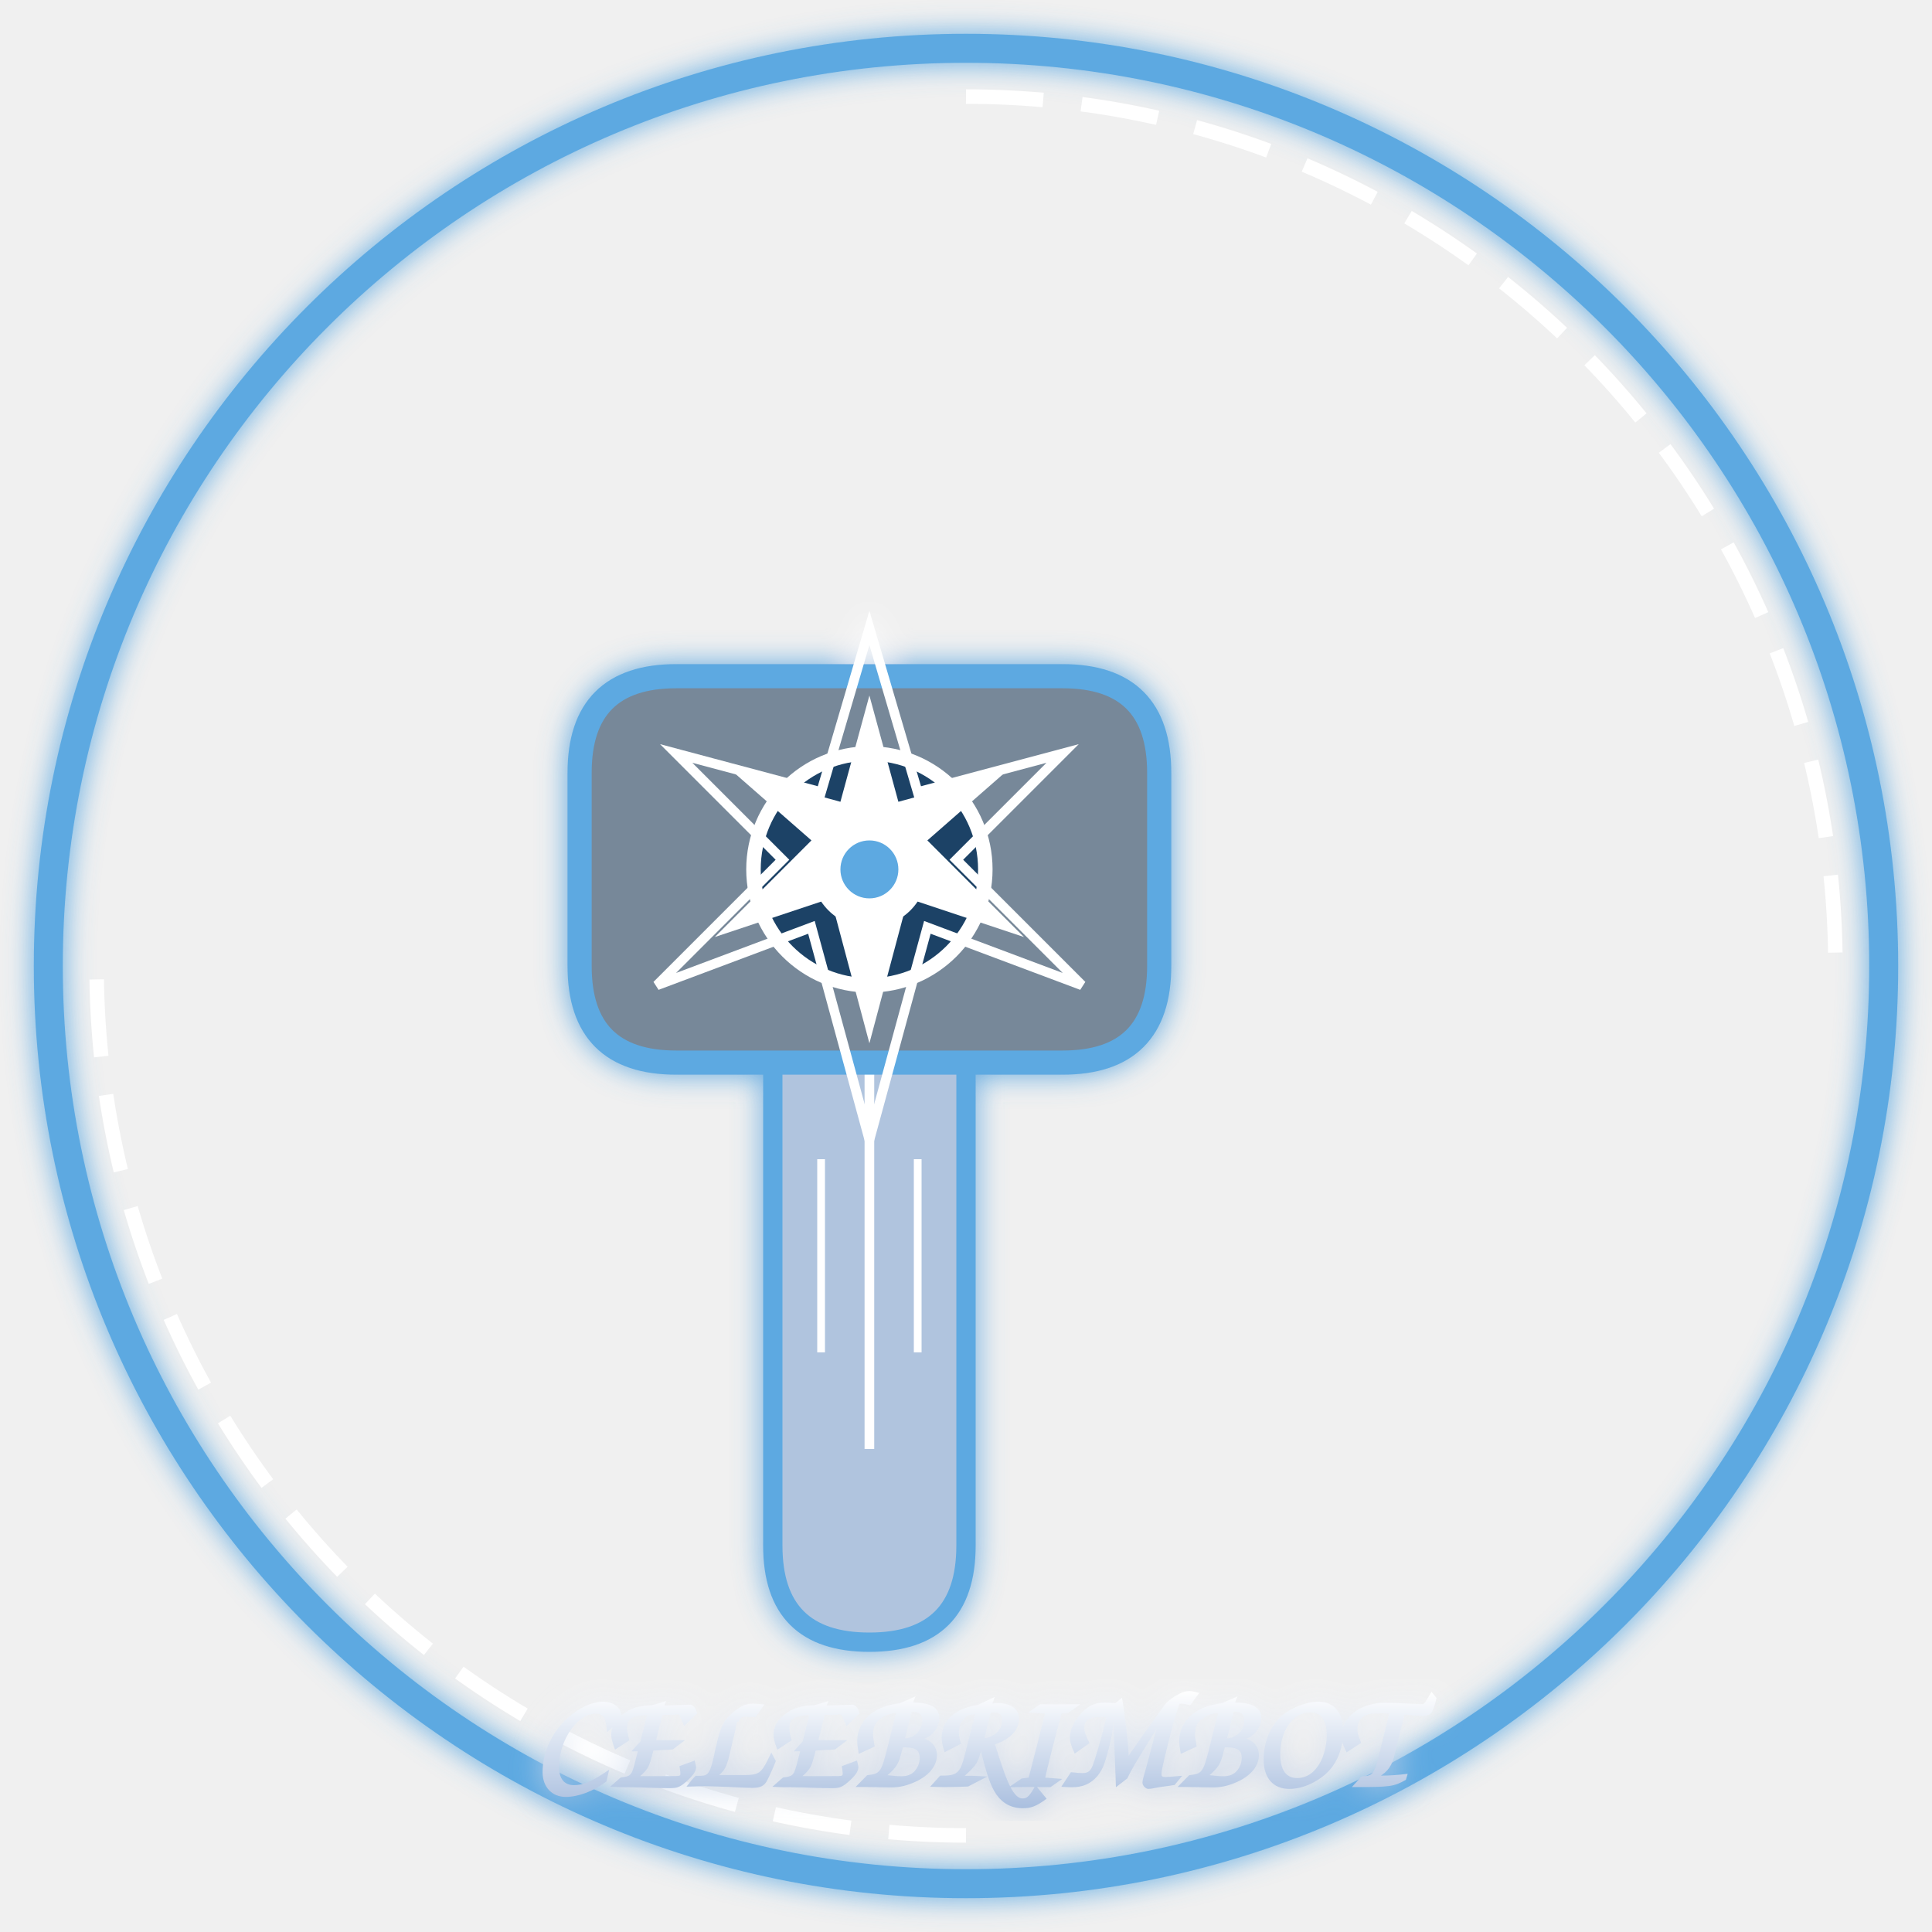
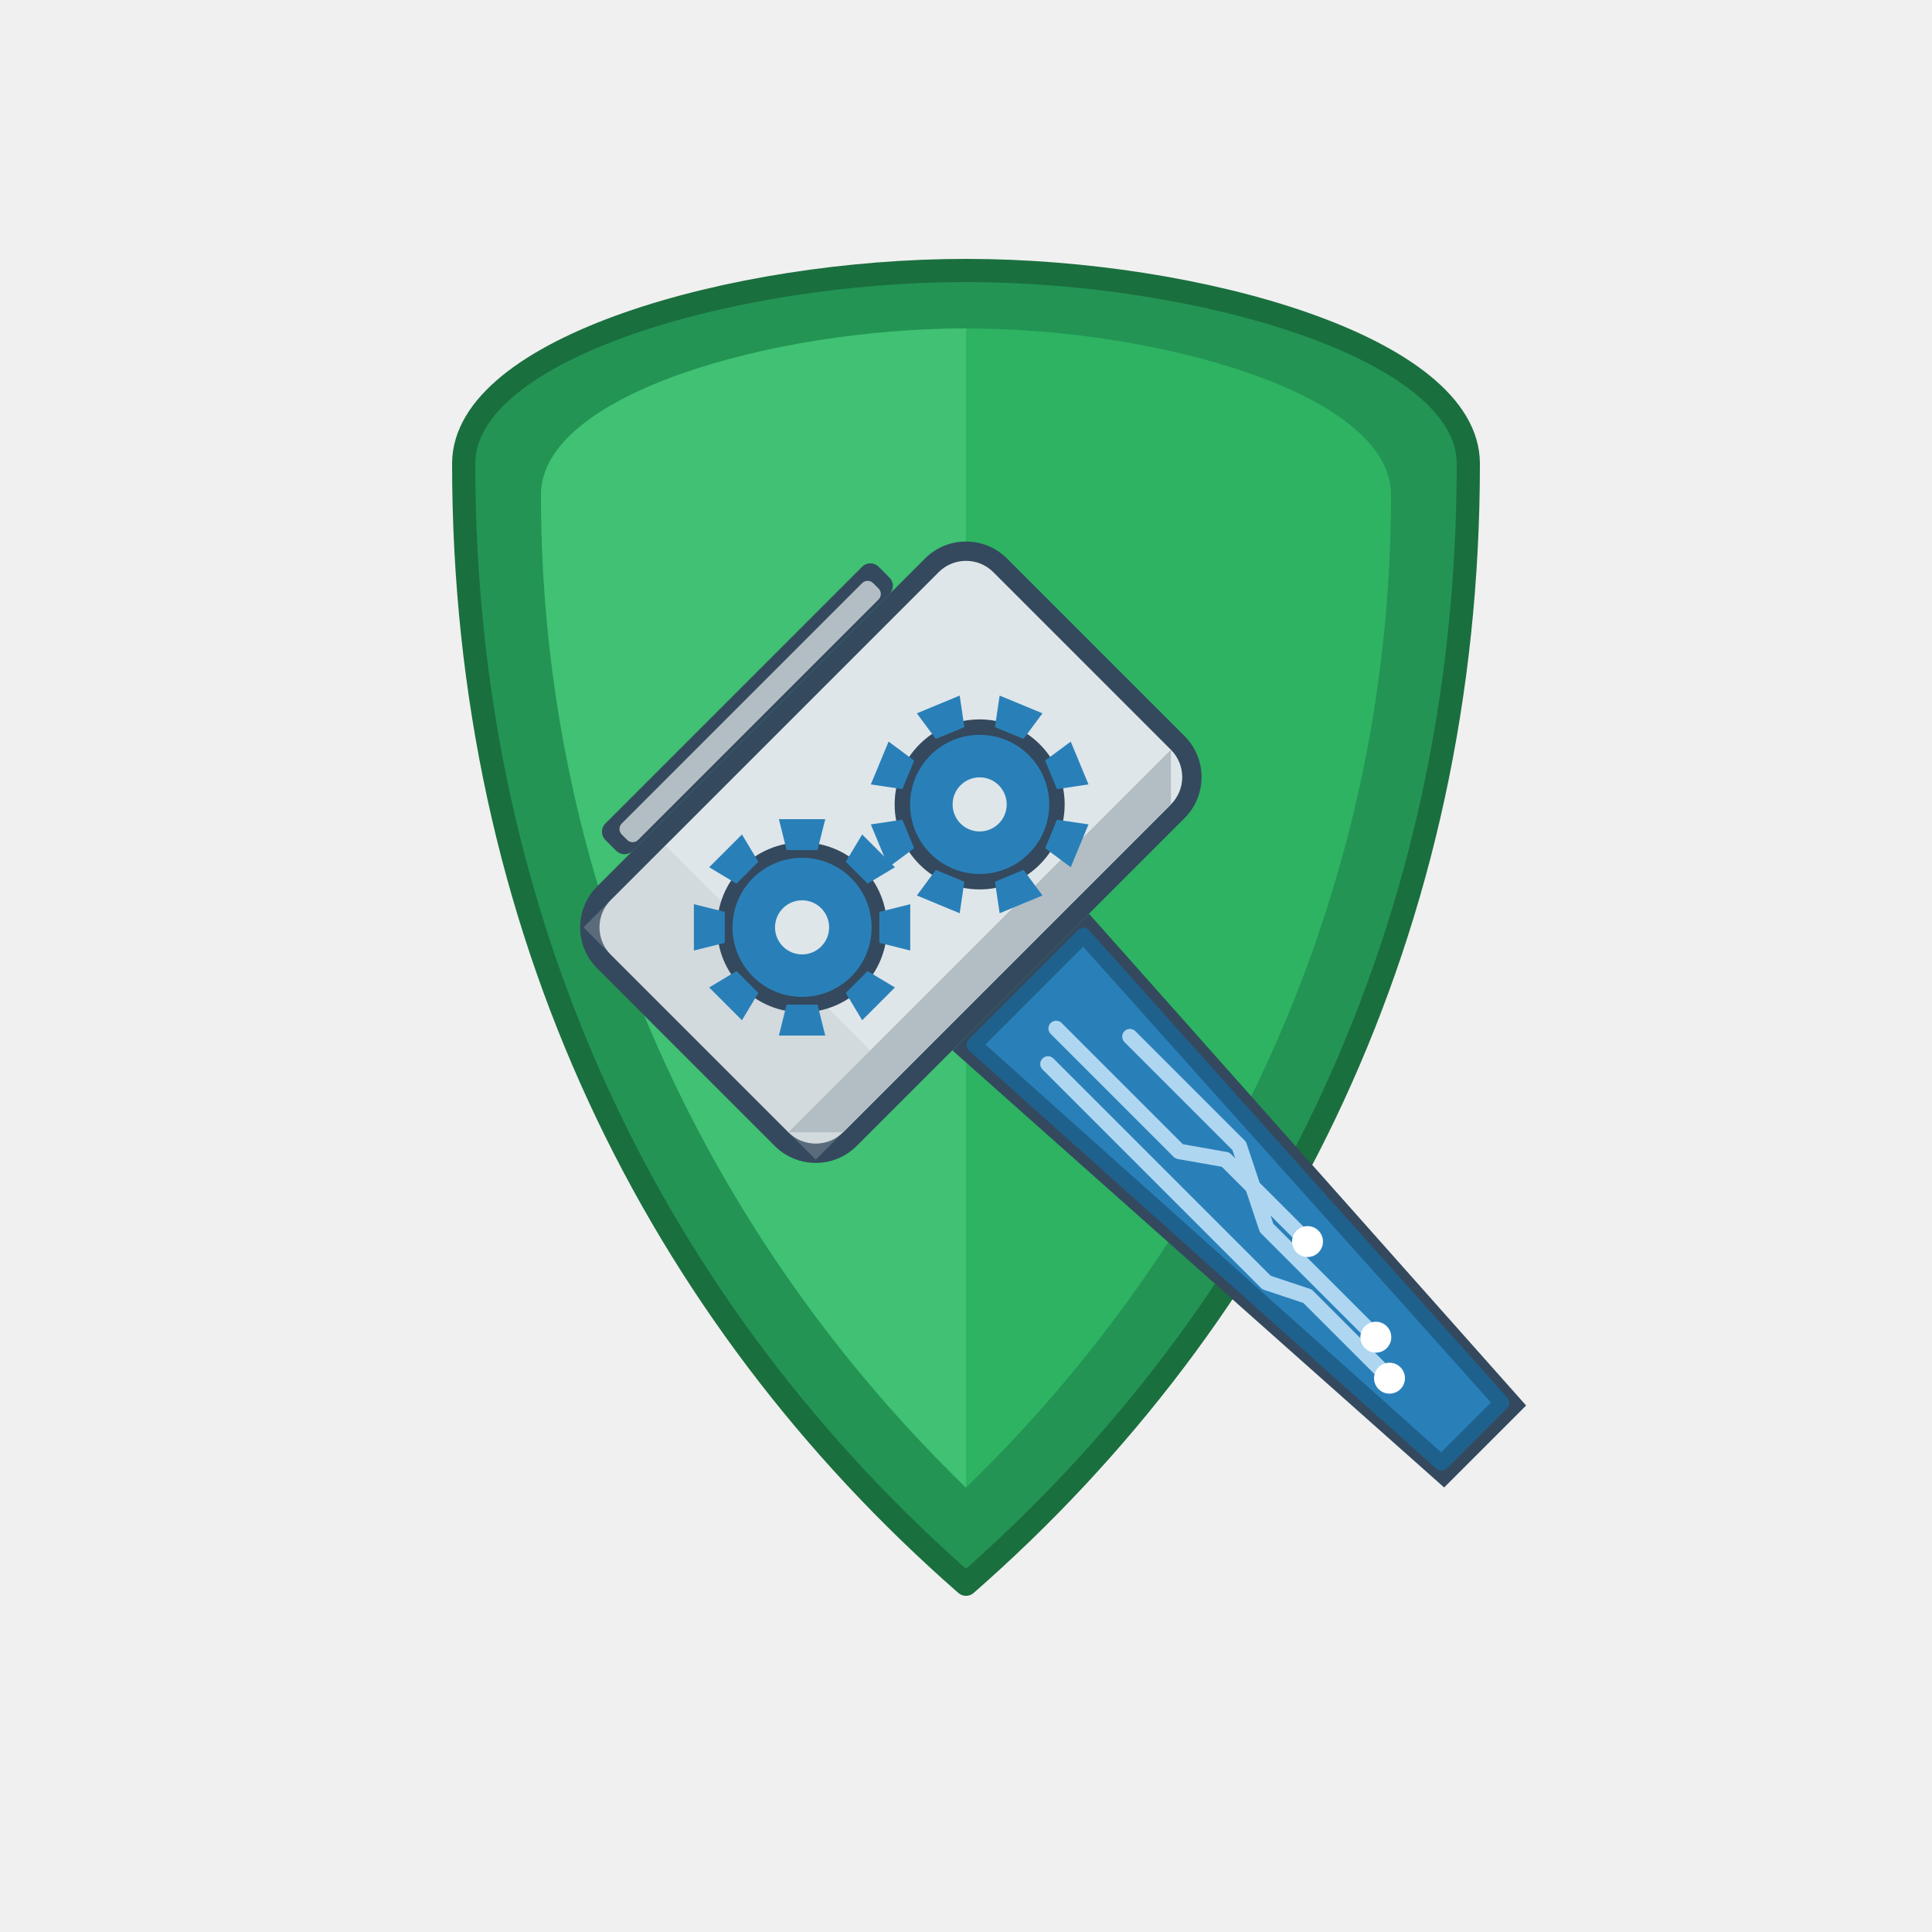
- <svg xmlns="http://www.w3.org/2000/svg" viewBox="0 0 200 200">
-   <defs>
-     <radialGradient id="deepGrad" cx="50%" cy="50%" r="50%" fx="50%" fy="50%">
-       <stop offset="0%" style="stop-color:#0d1d2c;stop-opacity:1" />
-       <stop offset="100%" style="stop-color:#050a11;stop-opacity:1" />
-     </radialGradient>
-     <linearGradient id="textGrad" x1="0%" y1="0%" x2="0%" y2="100%">
-       <stop offset="0%" style="stop-color:#fff;stop-opacity:1" />
-       <stop offset="100%" style="stop-color:#aabfdf;stop-opacity:1" />
-     </linearGradient>
-     <filter id="epicoGlow">
-       <feGaussianBlur stdDeviation="1.5" result="blur" />
-       <feMerge>
-         <feMergeNode in="blur" />
-         <feMergeNode in="SourceGraphic" />
-       </feMerge>
-     </filter>
-   </defs>
-   <circle cx="100" cy="100" r="95" fill="none" stroke="#5da9e1" stroke-width="3" filter="url(#epicoGlow)" />
-   <path d="M100,10 A90,90 0 0,1 190,100 M100,190 A90,90 0 0,1 10,100" fill="none" stroke="#fff" stroke-width="1.5" stroke-dasharray="8 4" />
-   <g transform="translate(60, 50)" filter="url(#epicoGlow)">
-     <path d="M40,50 L40,110 Q40,120 30,120 Q20,120 20,110 L20,50 Z" fill="#b0c4de" stroke="#5da9e1" stroke-width="2" />
-     <line x1="30" y1="60" x2="30" y2="100" stroke="#fff" stroke-width="1" />
-     <line x1="25" y1="70" x2="25" y2="90" stroke="#fff" stroke-width="0.8" />
-     <line x1="35" y1="70" x2="35" y2="90" stroke="#fff" stroke-width="0.8" />
-     <path d="M10,20 L50,20 Q60,20 60,30 L60,50 Q60,60 50,60 L10,60 Q0,60 0,50 L0,30 Q0,20 10,20 Z" fill="#778899" stroke="#5da9e1" stroke-width="2.5" />
-     <circle cx="30" cy="40" r="12" fill="#1c4266" stroke="#fff" stroke-width="1.5" />
-     <polygon points="30,22 33,33 44,30 36,37 46,47 34,43 30,58 26,43 14,47 24,37 16,30 27,33" fill="#fff" />
-     <polygon points="30,15 35,32 50,28 39,39 52,52 36,46 30,68 24,46 8,52 21,39 10,28 25,32" fill="none" stroke="#fff" stroke-width="1" />
-     <circle cx="30" cy="40" r="6" fill="#fff">
-       <animate attributeName="opacity" values="1;0.2;1" dur="1.2s" repeatCount="indefinite" />
-     </circle>
-     <circle cx="30" cy="40" r="3" fill="#5da9e1">
-       <animate attributeName="opacity" values="1;0.5;1" dur="1.2s" repeatCount="indefinite" />
-     </circle>
+ <svg xmlns="http://www.w3.org/2000/svg" version="1.1" id="CelebrimbotLogo" x="0px" y="0px" viewBox="0 0 500 500" style="enable-background:new 0 0 500 500;" xml:space="preserve">
+   <style type="text/css">
+ 	.bg-shield-outer{fill:#239454;stroke:#1A6F3E;stroke-width:6;stroke-linejoin:round;}
+ 	.bg-shield-inner{fill:#2DB362;}
+ 	.bg-shield-highlight{fill:#5CD68D;opacity:0.4;}
+ 	.hammer-outline{fill:#34495E;}
+ 	.hammer-metal{fill:#DFE6E9;}
+ 	.hammer-metal-dark{fill:#B2BEC3;}
+ 	.gear-color{fill:#2980B9;}
+ 	.handle-base{fill:#2980B9;stroke:#1F618D;stroke-width:4;stroke-linejoin:round;}
+ 	.circuit-line{fill:none;stroke:#AED6F1;stroke-width:4;stroke-linecap:round;stroke-linejoin:round;}
+ 	.circuit-dot{fill:#FFFFFF;}
+ </style>
+   <g id="Shield">
+     <path class="bg-shield-outer" d="M250,70 C310,70 380,90 380,120 C380,240 330,340 250,410 C170,340 120,240 120,120 C120,90 190,70 250,70 Z" />
+     <path class="bg-shield-inner" d="M250,85 C300,85 360,102 360,128 C360,232 315,322 250,385 C185,322 140,232 140,128 C140,102 200,85 250,85 Z" />
+     <path class="bg-shield-highlight" d="M250,85 C200,85 140,102 140,128 C140,232 185,322 250,385 Z" />
  </g>
-   <text x="100" y="185" text-anchor="middle" font-family="Papyrus, Cursive" font-size="14" fill="url(#textGrad)" font-weight="bold" filter="url(#epicoGlow)">CELEBRIMBOT</text>
+   <g id="Hammer" transform="translate(250, 240) rotate(-45)">
+     <g id="Handle">
+       <path class="hammer-outline" d="M-25,20 L25,20 L15,190 L-15,190 Z" />
+       <path class="handle-base" d="M-20,23 L20,23 L11,185 L-11,185 Z" />
+       <path class="circuit-line" d="M-10,40 L-10,120 L-5,130 L-5,160" />
+       <circle class="circuit-dot" cx="-5" cy="160" r="4" />
+       <path class="circuit-line" d="M10,50 L10,90 L0,110 L0,150" />
+       <circle class="circuit-dot" cx="0" cy="150" r="4" />
+       <path class="circuit-line" d="M-2,35 L-2,80 L5,90 L5,120" />
+       <circle class="circuit-dot" cx="5" cy="120" r="4" />
+     </g>
+     <g id="Head">
+       <rect x="-75" y="-75" width="150" height="95" rx="15" class="hammer-outline" />
+       <rect x="-70" y="-70" width="140" height="85" rx="10" class="hammer-metal" />
+       <path d="M-70,5 L70,5 L60,15 L-60,15 Z" class="hammer-metal-dark" />
+       <rect x="-70" y="-70" width="30" height="85" class="hammer-metal-dark" opacity="0.3" />
+       <rect x="-50" y="-85" width="100" height="10" rx="3" class="hammer-outline" />
+       <rect x="-46" y="-82" width="92" height="6" rx="2" class="hammer-metal-dark" />
+       <g transform="translate(-30, -30)">
+         <circle cx="0" cy="0" r="22" class="hammer-outline" />
+         <path d="M-6,-28 L6,-28 L4,-20 L-4,-20 Z" class="gear-color" transform="rotate(0)" />
+         <path d="M-6,-28 L6,-28 L4,-20 L-4,-20 Z" class="gear-color" transform="rotate(45)" />
+         <path d="M-6,-28 L6,-28 L4,-20 L-4,-20 Z" class="gear-color" transform="rotate(90)" />
+         <path d="M-6,-28 L6,-28 L4,-20 L-4,-20 Z" class="gear-color" transform="rotate(135)" />
+         <path d="M-6,-28 L6,-28 L4,-20 L-4,-20 Z" class="gear-color" transform="rotate(180)" />
+         <path d="M-6,-28 L6,-28 L4,-20 L-4,-20 Z" class="gear-color" transform="rotate(225)" />
+         <path d="M-6,-28 L6,-28 L4,-20 L-4,-20 Z" class="gear-color" transform="rotate(270)" />
+         <path d="M-6,-28 L6,-28 L4,-20 L-4,-20 Z" class="gear-color" transform="rotate(315)" />
+         <circle cx="0" cy="0" r="18" class="gear-color" />
+         <circle cx="0" cy="0" r="7" class="hammer-metal" />
+       </g>
+       <g transform="translate(25, -20)">
+         <circle cx="0" cy="0" r="22" class="hammer-outline" />
+         <path d="M-6,-28 L6,-28 L4,-20 L-4,-20 Z" class="gear-color" transform="rotate(22.5)" />
+         <path d="M-6,-28 L6,-28 L4,-20 L-4,-20 Z" class="gear-color" transform="rotate(67.5)" />
+         <path d="M-6,-28 L6,-28 L4,-20 L-4,-20 Z" class="gear-color" transform="rotate(112.5)" />
+         <path d="M-6,-28 L6,-28 L4,-20 L-4,-20 Z" class="gear-color" transform="rotate(157.5)" />
+         <path d="M-6,-28 L6,-28 L4,-20 L-4,-20 Z" class="gear-color" transform="rotate(202.5)" />
+         <path d="M-6,-28 L6,-28 L4,-20 L-4,-20 Z" class="gear-color" transform="rotate(247.5)" />
+         <path d="M-6,-28 L6,-28 L4,-20 L-4,-20 Z" class="gear-color" transform="rotate(292.5)" />
+         <path d="M-6,-28 L6,-28 L4,-20 L-4,-20 Z" class="gear-color" transform="rotate(337.5)" />
+         <circle cx="0" cy="0" r="18" class="gear-color" />
+         <circle cx="0" cy="0" r="7" class="hammer-metal" />
+       </g>
+     </g>
+   </g>
</svg>
